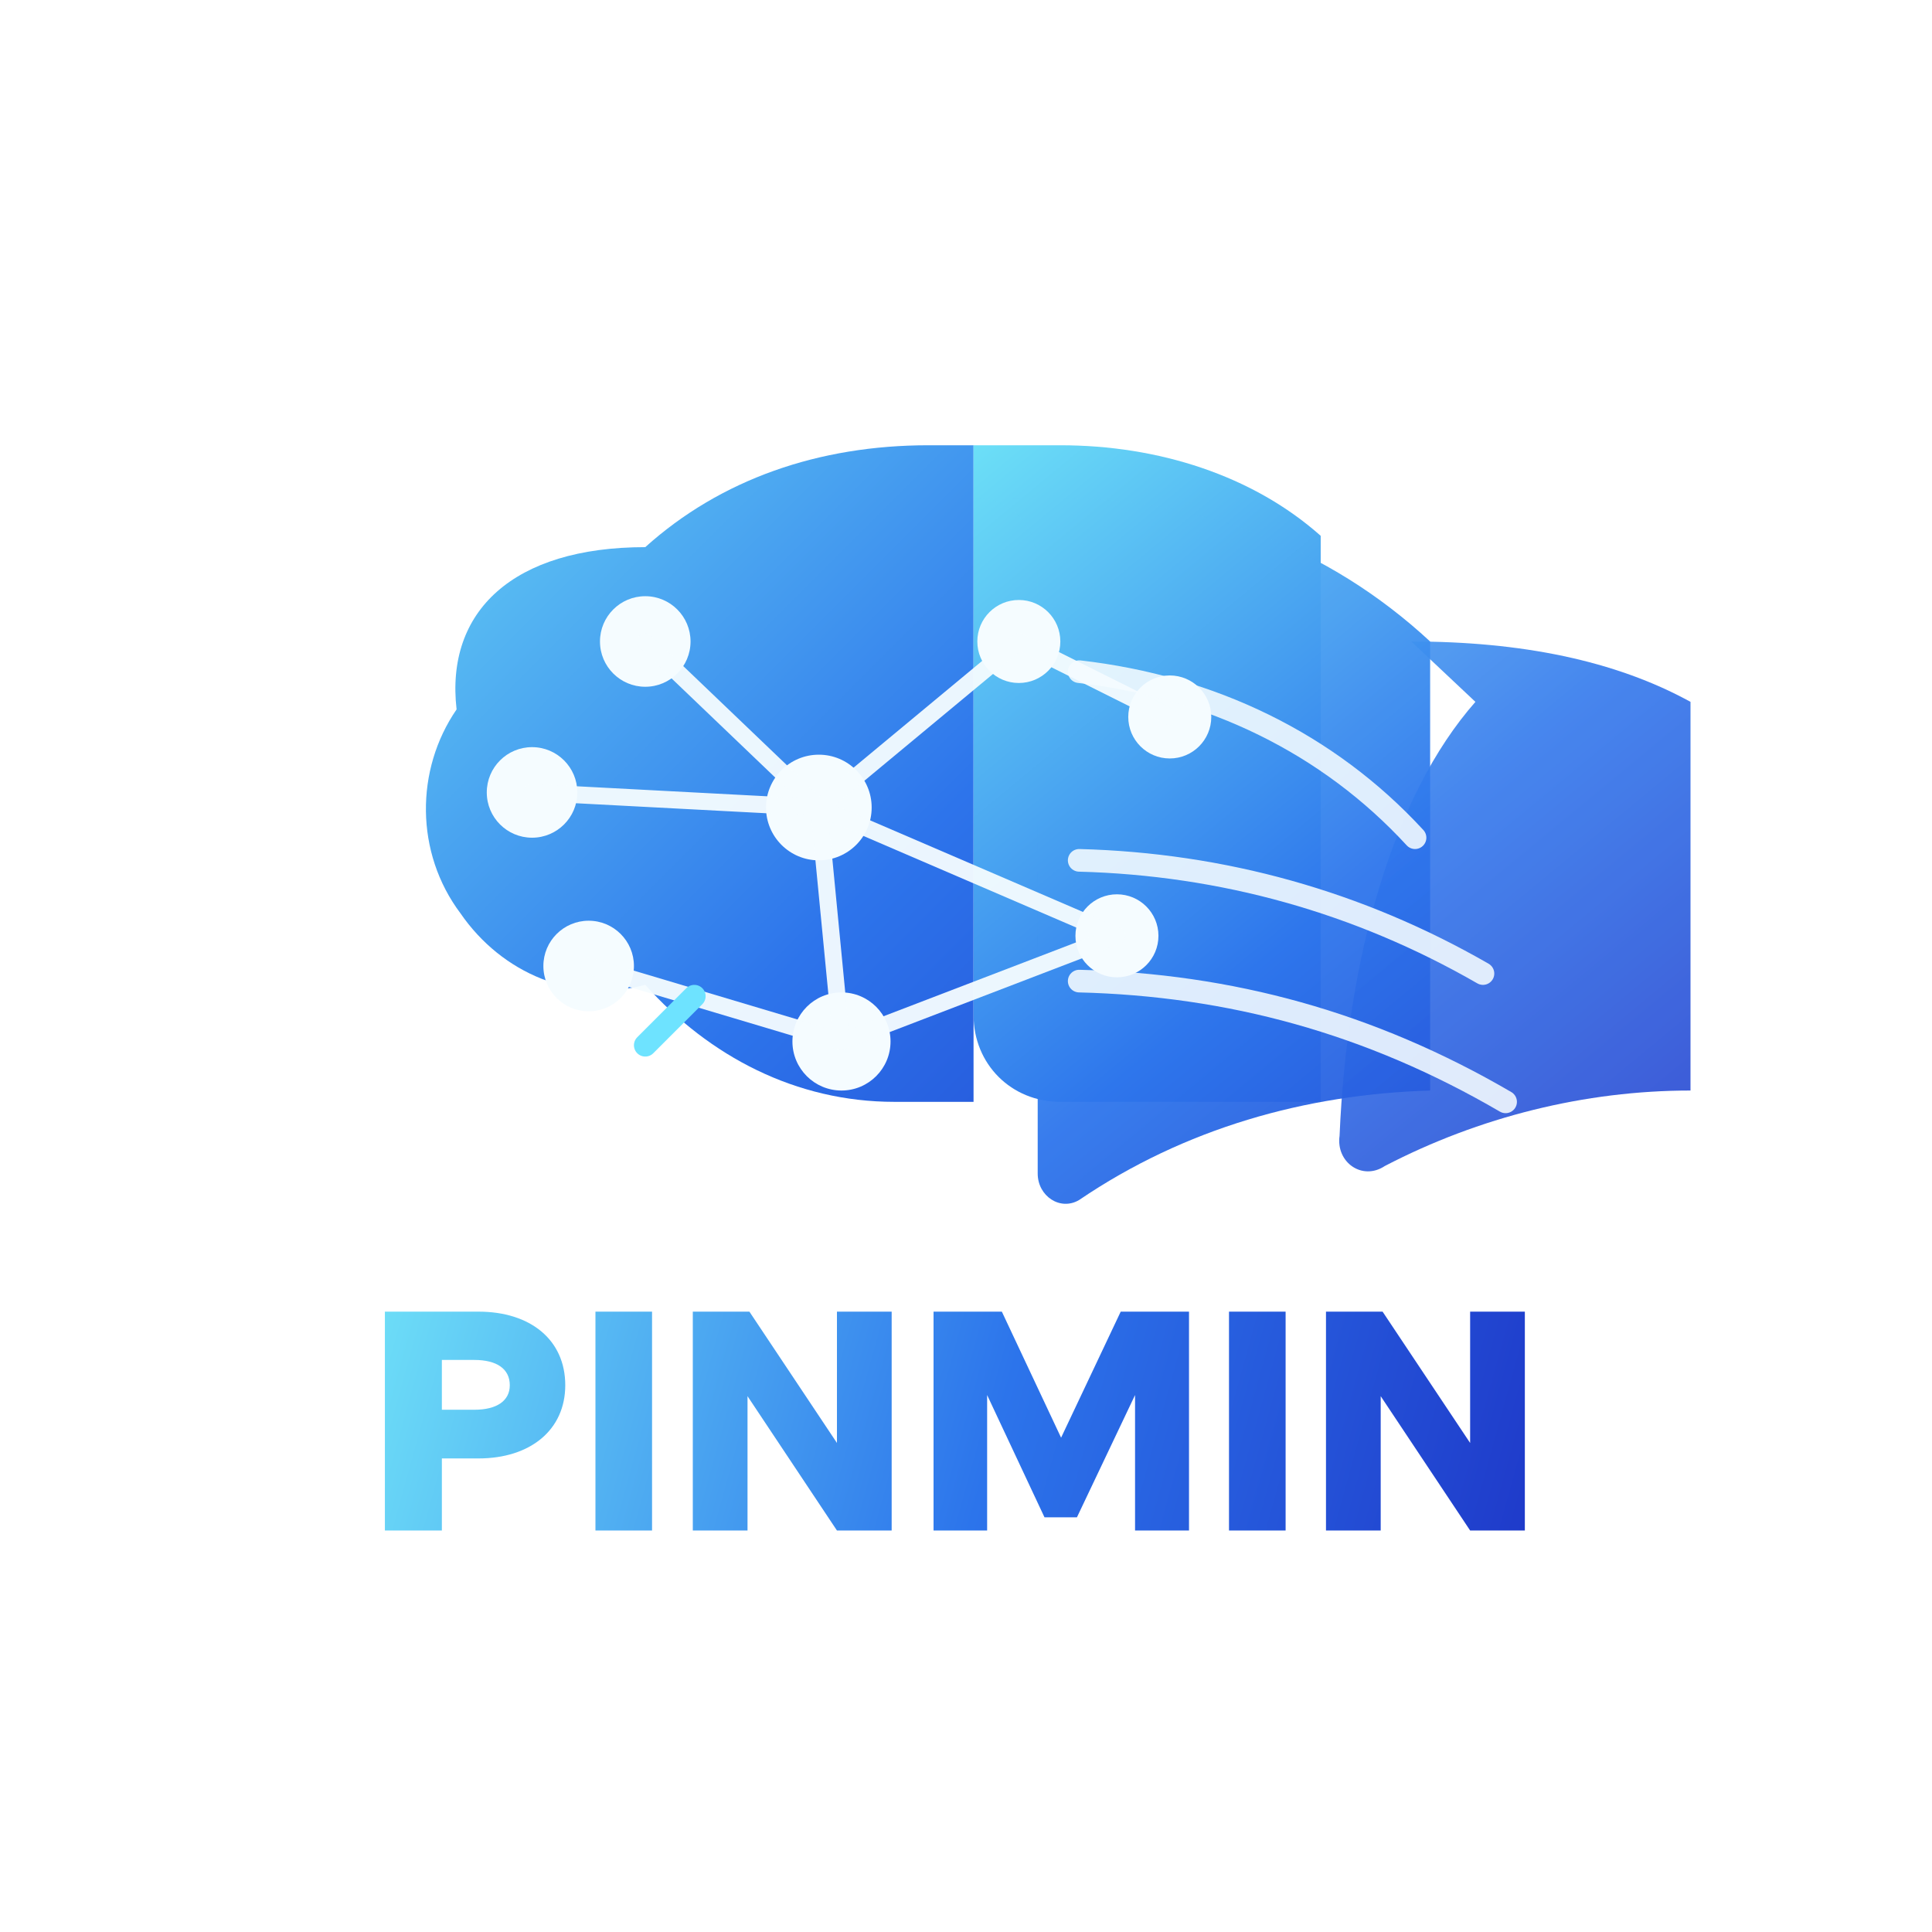
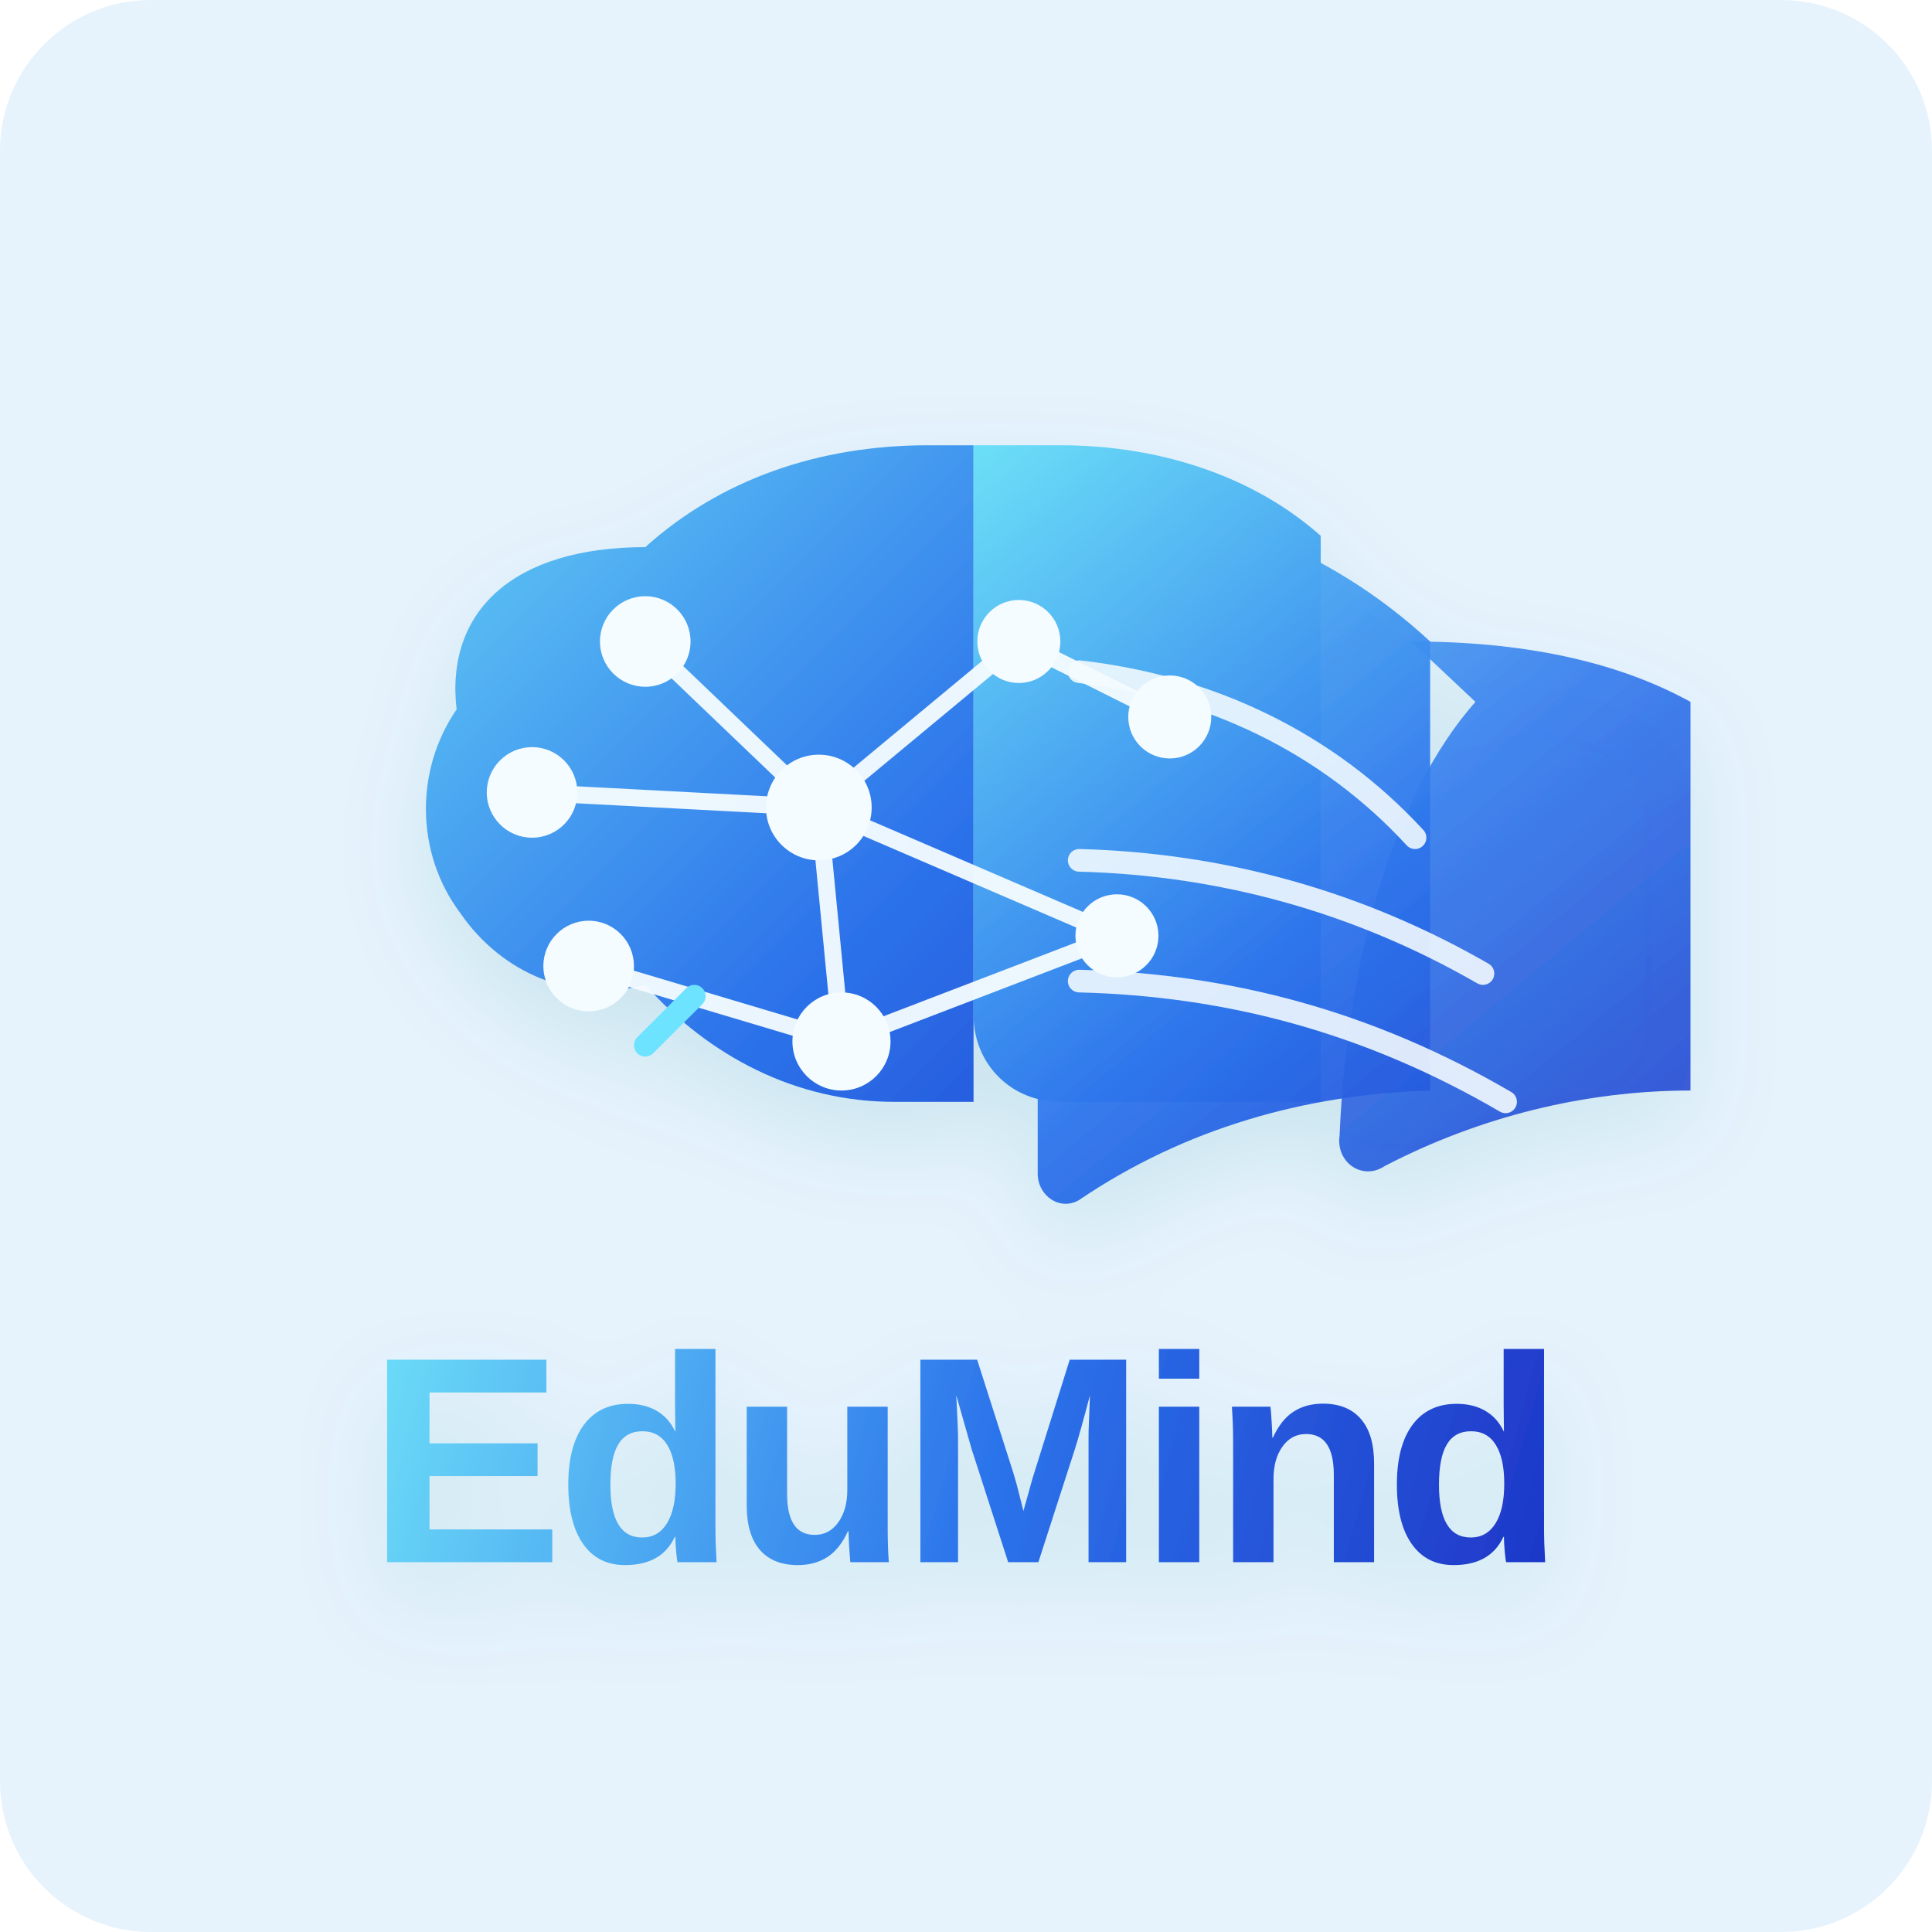
<svg xmlns="http://www.w3.org/2000/svg" width="512" height="512" viewBox="0 0 512 512" fill="none">
  <defs>
    <linearGradient id="brainGrad" x1="96" y1="112" x2="344" y2="360" gradientUnits="userSpaceOnUse">
      <stop stop-color="#69D8F6" />
      <stop offset="0.52" stop-color="#2D74EB" />
      <stop offset="1" stop-color="#1D38C9" />
    </linearGradient>
    <linearGradient id="bookGrad" x1="252" y1="120" x2="424" y2="328" gradientUnits="userSpaceOnUse">
      <stop stop-color="#6DE1F7" />
      <stop offset="0.58" stop-color="#2E76EC" />
      <stop offset="1" stop-color="#2140CF" />
    </linearGradient>
    <linearGradient id="wordGrad" x1="96" y1="372" x2="400" y2="456" gradientUnits="userSpaceOnUse">
      <stop stop-color="#6CDCF7" />
      <stop offset="0.52" stop-color="#2C74EB" />
      <stop offset="1" stop-color="#1E37C8" />
    </linearGradient>
+     <filter id="softGlow" x="-20%" y="-20%" width="140%" height="140%">
+       <feDropShadow dx="0" dy="10" stdDeviation="12" flood-color="#1F7A8C" flood-opacity="0.12" />
+     </filter>
  </defs>
-   <rect width="512" height="512" rx="48" fill="none" />
-   <path d="M171 145C191 127 217 118 246 118H258V292H237C211 292 188 280 171 261C152 266 133 258 122 242C110 226 110 204 121 188C118 162 136 145 171 145Z" fill="url(#brainGrad)" />
-   <path d="M258 118H281C307 118 332 126 350 142V292H281C268 292 258 282 258 269V118Z" fill="url(#bookGrad)" />
-   <path d="M280 132C318 132 352 145 379 170V289C346 290 314 299 286 318C281 321 275 317 275 311V151C275 140 269 132 258 132H280Z" fill="url(#bookGrad)" opacity="0.95" />
-   <path d="M374 170C403 170 428 175 448 186V289C420 289 392 296 367 309C361 313 354 308 355 301C357 254 369 211 391 186L374 170Z" fill="url(#bookGrad)" opacity="0.88" />
-   <g fill="#F5FCFF">
-     <circle cx="171" cy="170" r="12" />
-     <circle cx="141" cy="210" r="12" />
-     <circle cx="156" cy="256" r="12" />
-     <circle cx="217" cy="214" r="14" />
-     <circle cx="223" cy="276" r="13" />
-     <circle cx="270" cy="170" r="11" />
-     <circle cx="310" cy="190" r="11" />
-     <circle cx="296" cy="248" r="11" />
+   <rect width="512" height="512" rx="40" fill="#E6F3FD" />
+   <g filter="url(#softGlow)">
+     <path d="M171 145C191 127 217 118 246 118H258V292H237C211 292 188 280 171 261C152 266 133 258 122 242C110 226 110 204 121 188C118 162 136 145 171 145Z" fill="url(#brainGrad)" />
+     <path d="M258 118H281C307 118 332 126 350 142V292H281C268 292 258 282 258 269V118Z" fill="url(#bookGrad)" />
+     <path d="M280 132C318 132 352 145 379 170V289C346 290 314 299 286 318C281 321 275 317 275 311V151C275 140 269 132 258 132H280Z" fill="url(#bookGrad)" opacity="0.95" />
+     <path d="M374 170C403 170 428 175 448 186V289C420 289 392 296 367 309C361 313 354 308 355 301C357 254 369 211 391 186L374 170Z" fill="url(#bookGrad)" opacity="0.88" />
+     <g fill="#F5FCFF">
+       <circle cx="171" cy="170" r="12" />
+       <circle cx="141" cy="210" r="12" />
+       <circle cx="156" cy="256" r="12" />
+       <circle cx="217" cy="214" r="14" />
+       <circle cx="223" cy="276" r="13" />
+       <circle cx="270" cy="170" r="11" />
+       <circle cx="310" cy="190" r="11" />
+       <circle cx="296" cy="248" r="11" />
+     </g>
+     <g stroke="#F5FCFF" stroke-width="4.5" stroke-linecap="round" opacity="0.95">
+       <path d="M171 170L217 214" />
+       <path d="M141 210L217 214" />
+       <path d="M156 256L223 276" />
+       <path d="M217 214L223 276" />
+       <path d="M217 214L270 170" />
+       <path d="M270 170L310 190" />
+       <path d="M223 276L296 248" />
+       <path d="M217 214L296 248" />
+     </g>
+     <path d="M184 264L171 277" stroke="#6EE3FF" stroke-width="6" stroke-linecap="round" />
+     <path d="M286 178C321 182 352 197 375 222" stroke="#F5FCFF" stroke-width="6" stroke-linecap="round" opacity="0.88" />
+     <path d="M286 228C324 229 360 239 393 258" stroke="#F5FCFF" stroke-width="6" stroke-linecap="round" opacity="0.88" />
+     <path d="M286 260C326 261 363 271 399 292" stroke="#F5FCFF" stroke-width="6" stroke-linecap="round" opacity="0.88" />
+     <text x="256" y="414" text-anchor="middle" font-family="'Avenir Next', 'SF Pro Display', 'Helvetica Neue', Arial, sans-serif" font-size="78" font-weight="800" letter-spacing="-2" fill="url(#wordGrad)">EduMind</text>
  </g>
-   <g stroke="#F5FCFF" stroke-width="4.5" stroke-linecap="round" opacity="0.95">
-     <path d="M171 170L217 214" />
-     <path d="M141 210L217 214" />
-     <path d="M156 256L223 276" />
-     <path d="M217 214L223 276" />
-     <path d="M217 214L270 170" />
-     <path d="M270 170L310 190" />
-     <path d="M223 276L296 248" />
-     <path d="M217 214L296 248" />
-   </g>
-   <path d="M184 264L171 277" stroke="#6EE3FF" stroke-width="6" stroke-linecap="round" />
-   <path d="M286 178C321 182 352 197 375 222" stroke="#F5FCFF" stroke-width="6" stroke-linecap="round" opacity="0.88" />
-   <path d="M286 228C324 229 360 239 393 258" stroke="#F5FCFF" stroke-width="6" stroke-linecap="round" opacity="0.88" />
-   <path d="M286 260C326 261 363 271 399 292" stroke="#F5FCFF" stroke-width="6" stroke-linecap="round" opacity="0.88" />
-   <path d="M102 405.6V347.6H126.8C140.6 347.6 149.8 355.1 149.8 367.1C149.8 378.9 140.6 386.5 126.8 386.5H117.1V405.6H102ZM117.1 373.6H125.7C131.7 373.6 135.1 371.2 135.1 367.1C135.1 362.8 131.7 360.4 125.7 360.4H117.1V373.6Z" fill="url(#wordGrad)" />
-   <path d="M157.8 405.6V347.6H172.8V405.6H157.8Z" fill="url(#wordGrad)" />
-   <path d="M183.6 405.6V347.6H198.6L221.8 382.4V347.6H236.3V405.6H221.8L198.1 370V405.6H183.6Z" fill="url(#wordGrad)" />
-   <path d="M247.4 405.6V347.6H265.5L281.2 381L297 347.6H315.1V405.6H300.8V369.7L285.4 402.1H276.8L261.6 369.7V405.6H247.4Z" fill="url(#wordGrad)" />
-   <path d="M325.7 405.6V347.6H340.7V405.6H325.7Z" fill="url(#wordGrad)" />
-   <path d="M351.4 405.6V347.6H366.4L389.6 382.4V347.6H404.1V405.6H389.6L365.9 370V405.6H351.4Z" fill="url(#wordGrad)" />
</svg>
